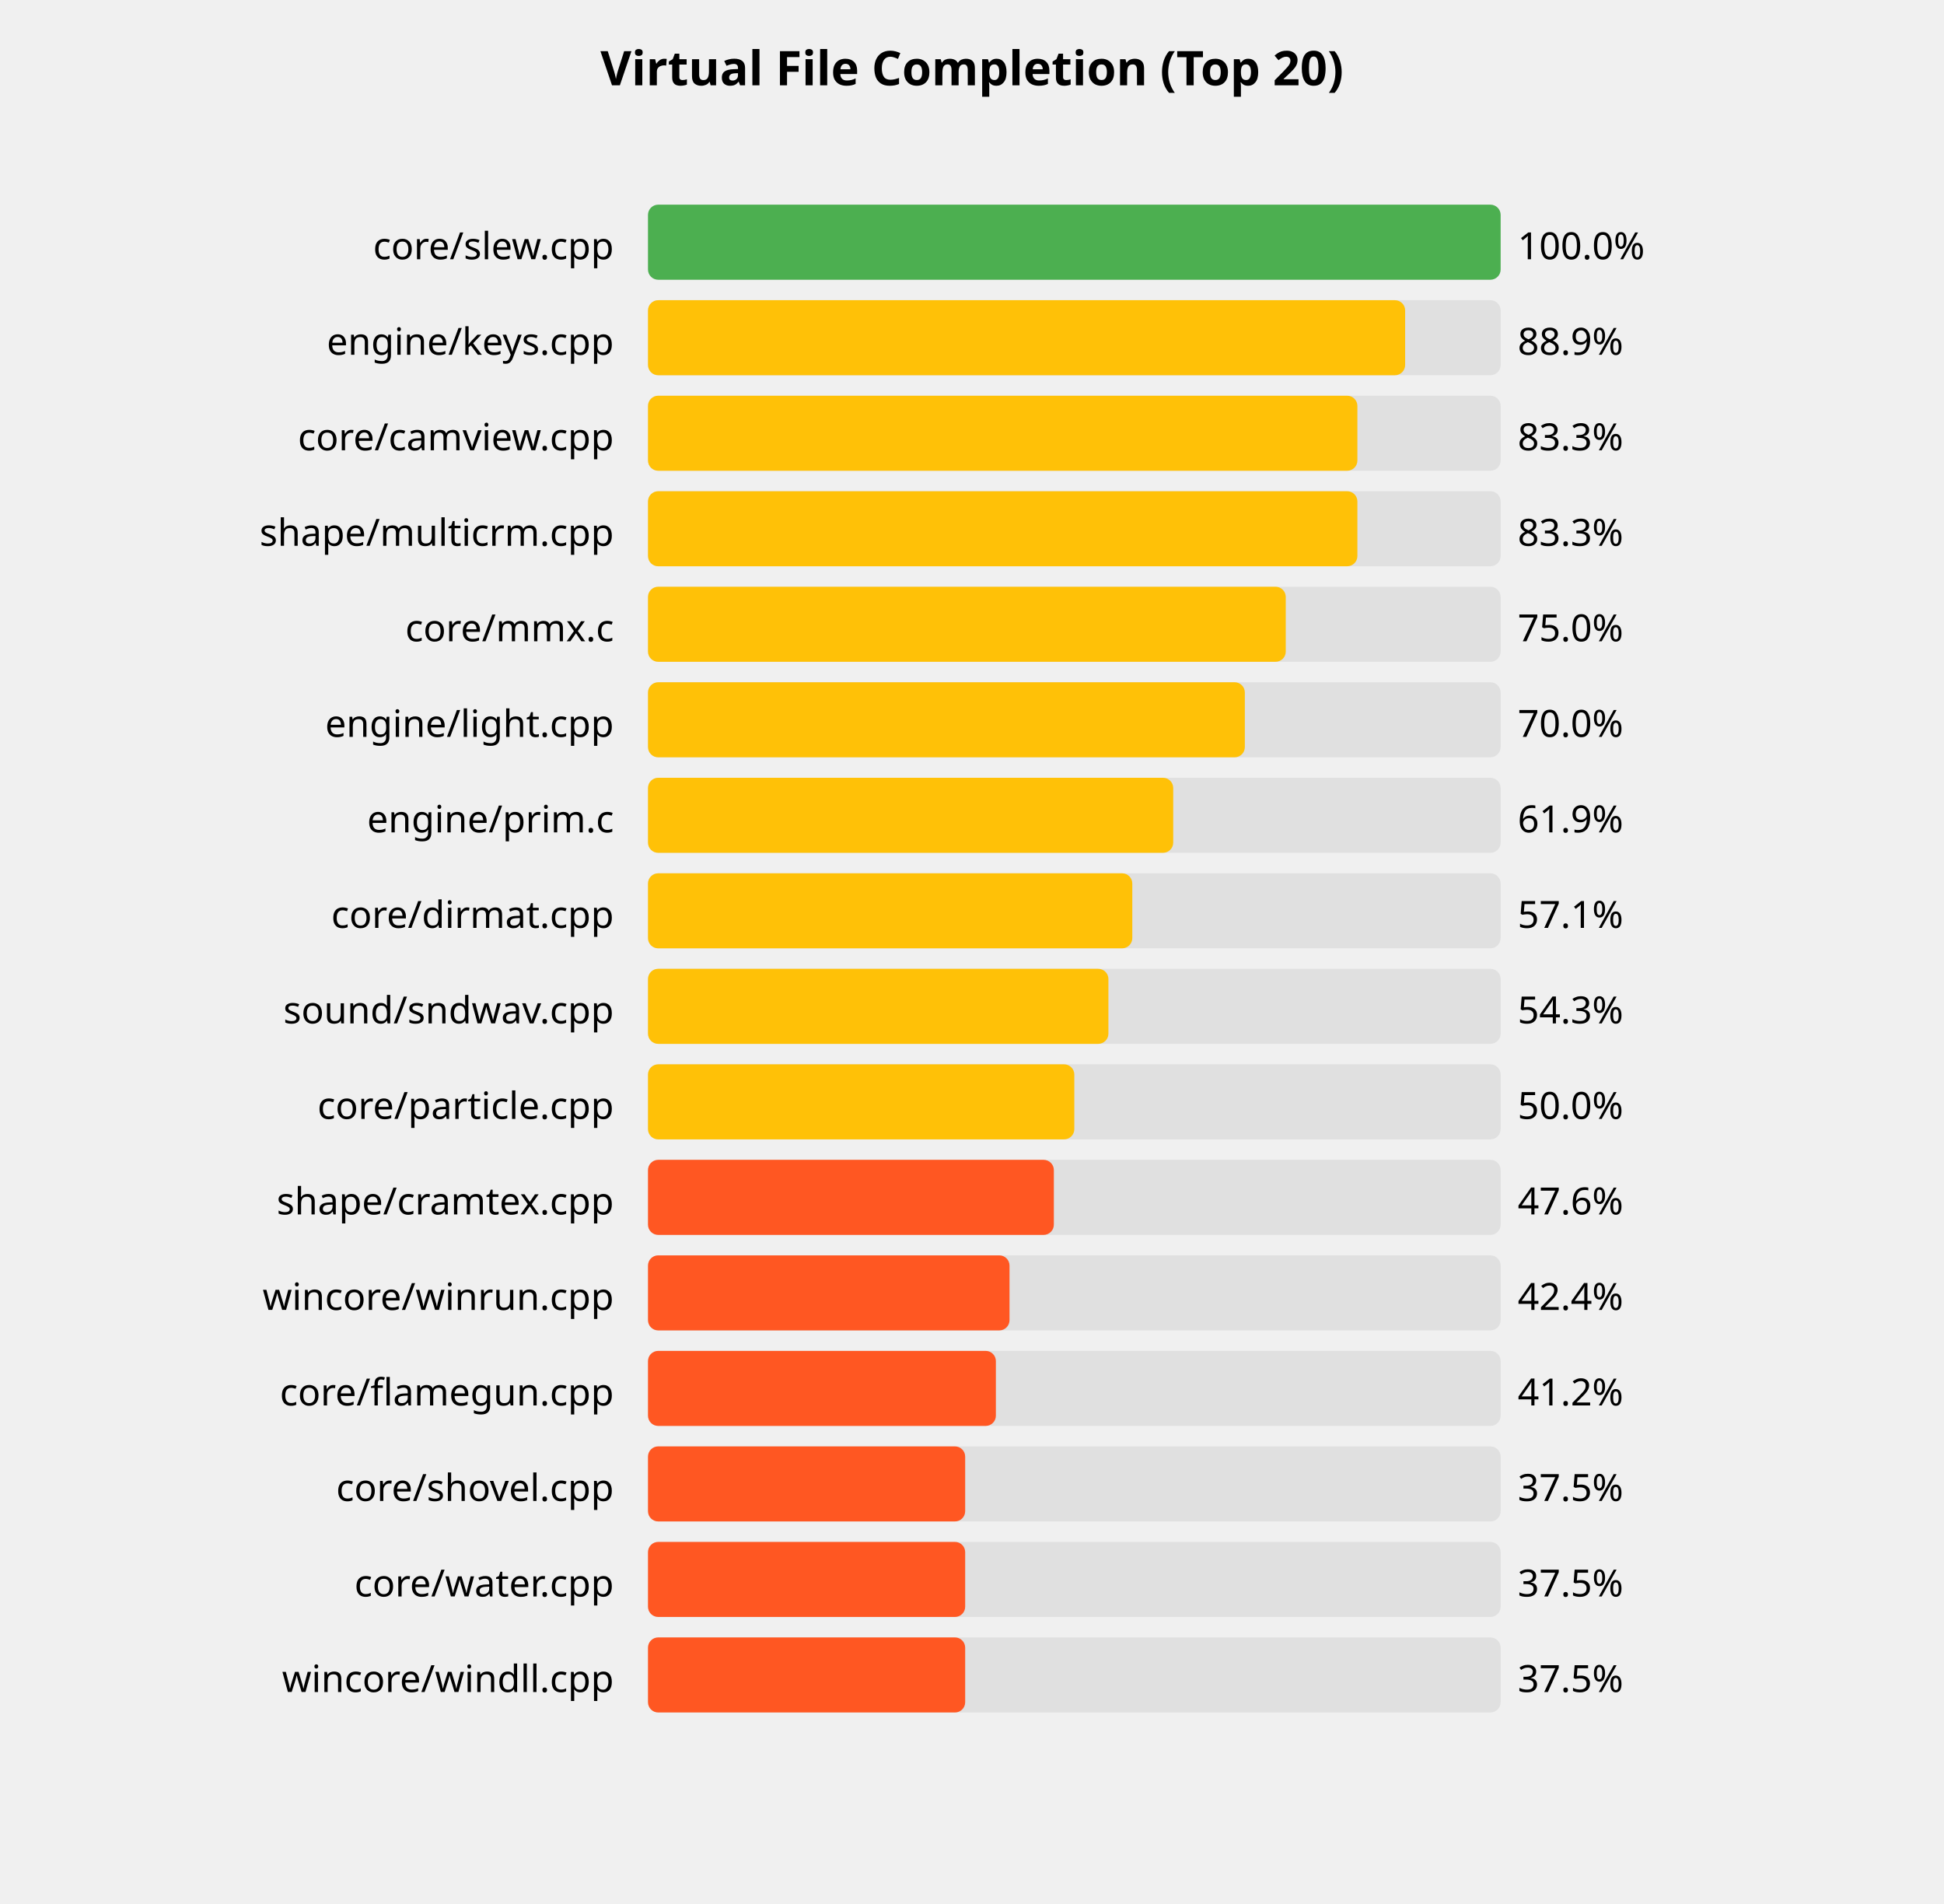
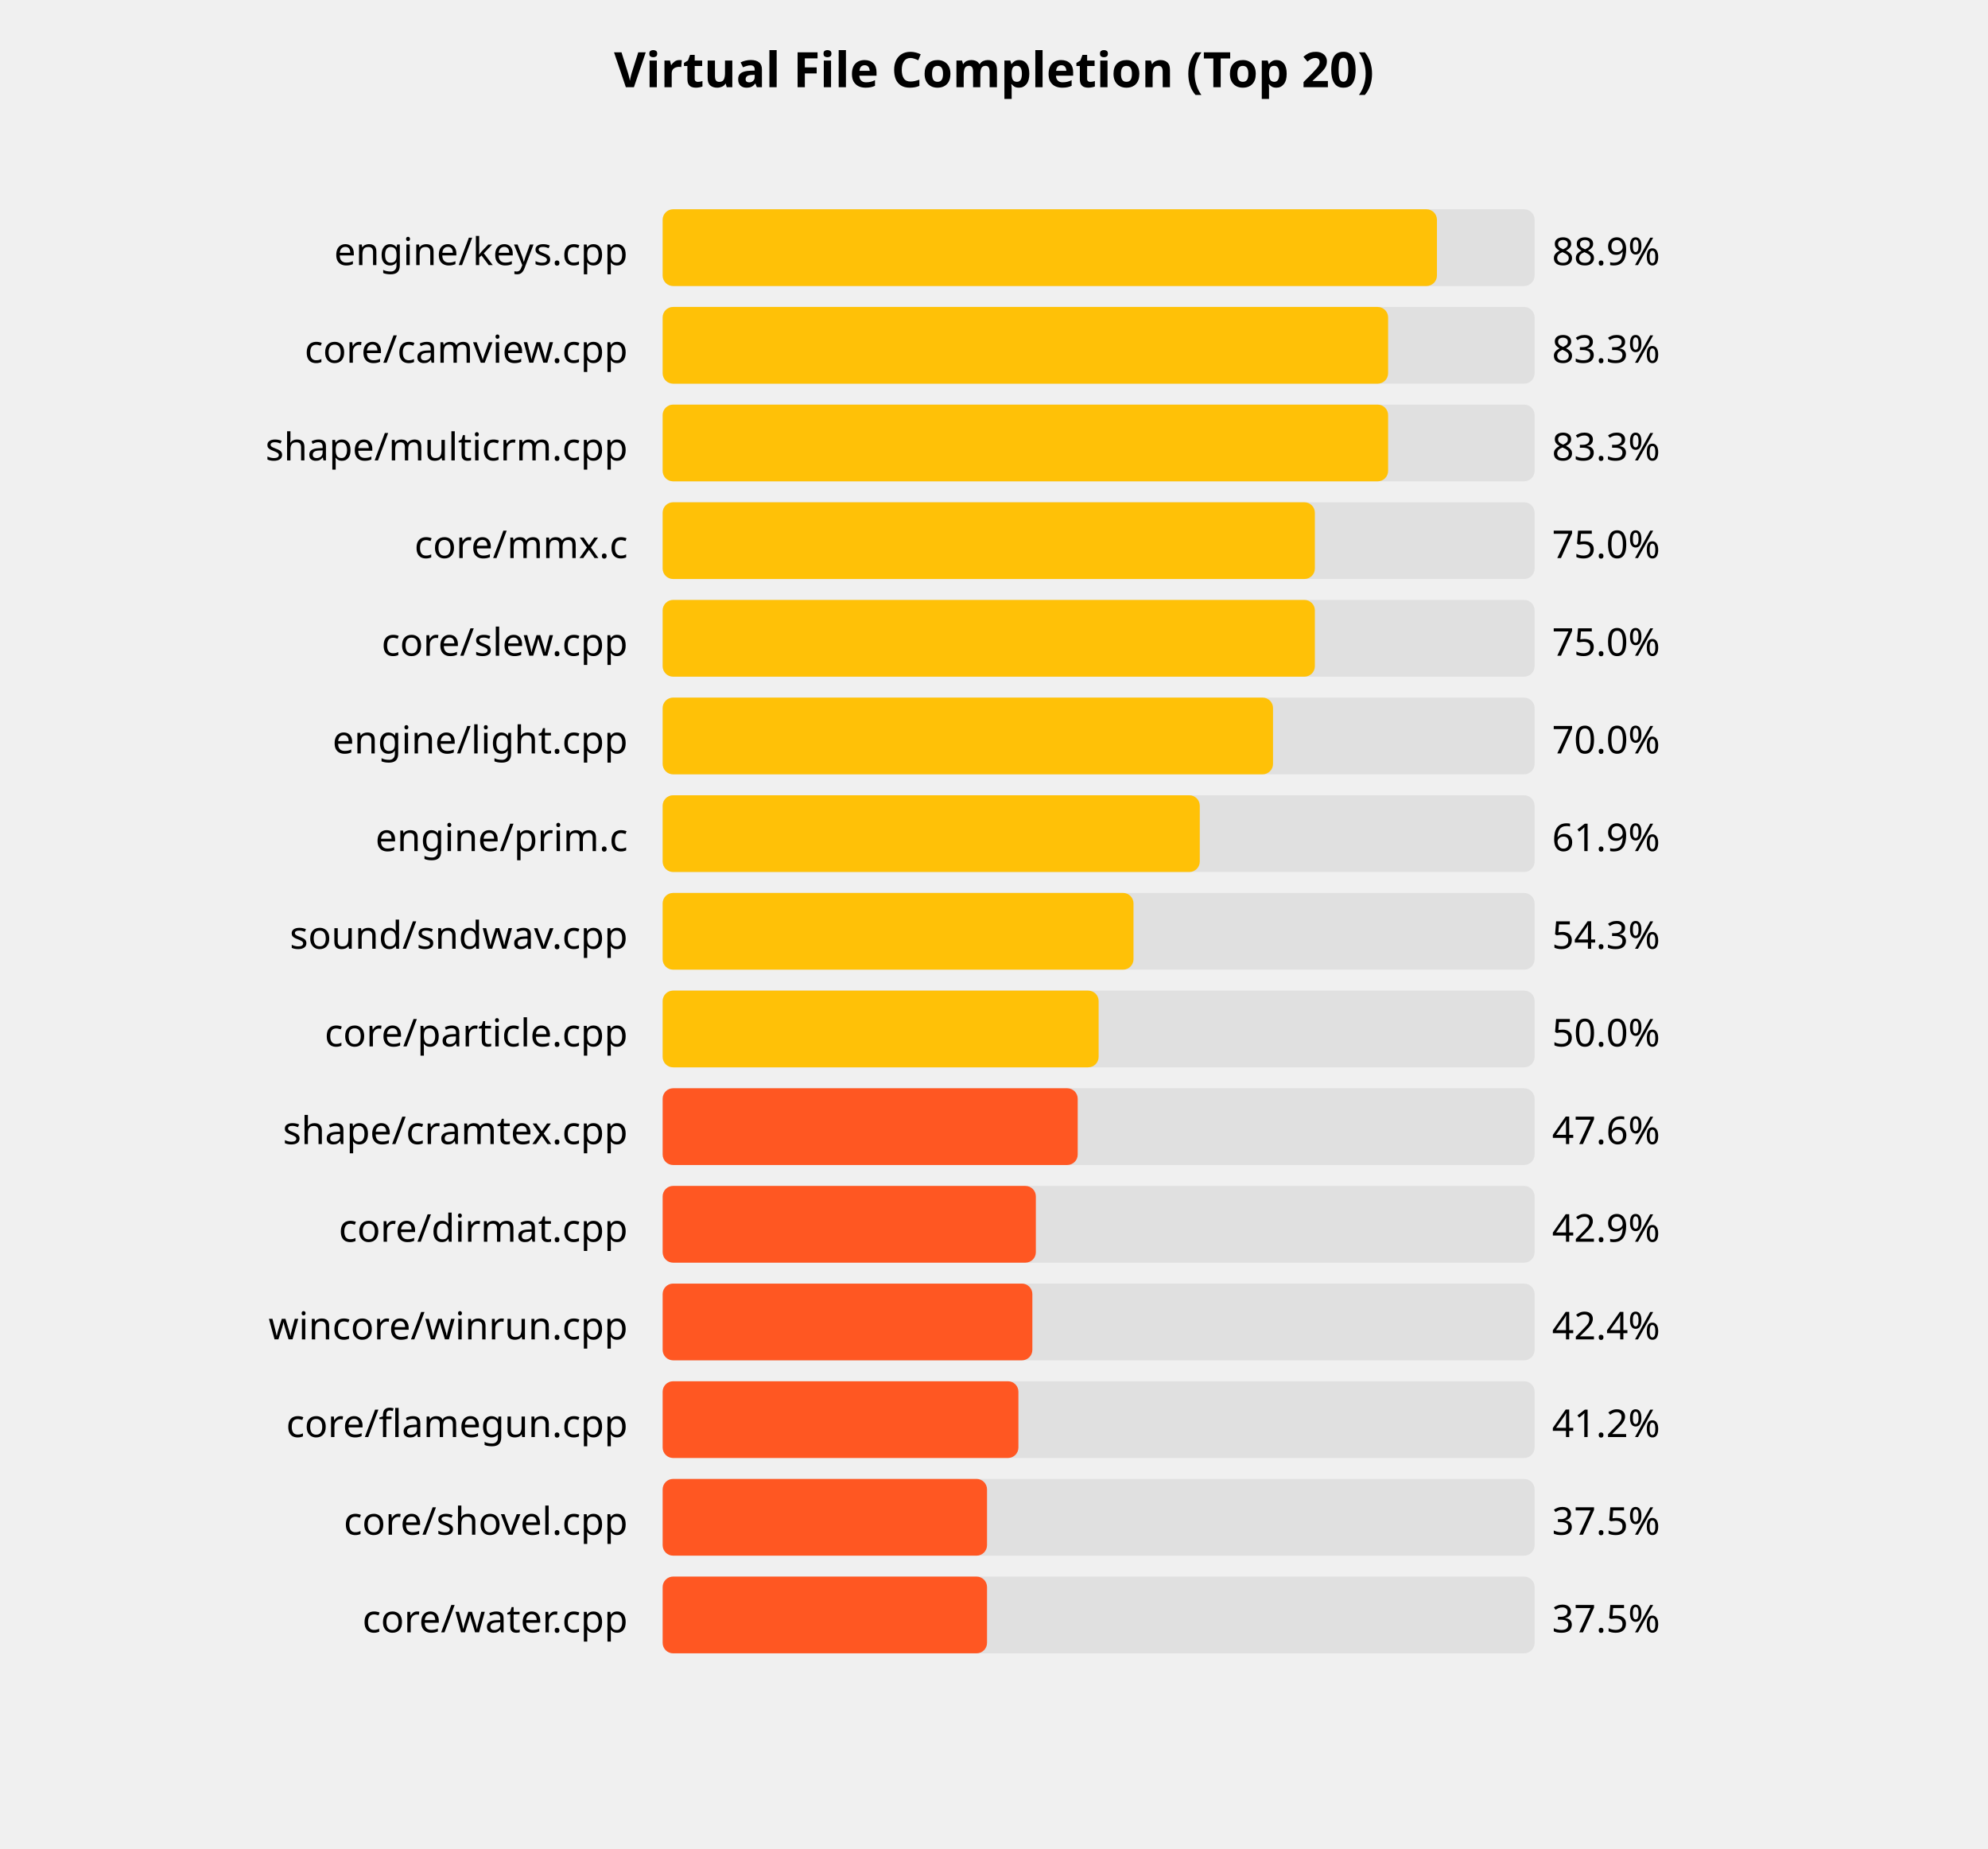
- <svg xmlns="http://www.w3.org/2000/svg" width="570" height="558" viewBox="0 0 570 558">
+ <svg xmlns="http://www.w3.org/2000/svg" width="570" height="530" viewBox="0 0 570 530">
  <style>
    .title { font: bold 14px sans-serif; }
    .label { font: 11px sans-serif; }
    .value { font: bold 11px sans-serif; fill: white; }
    .percent { font: 11px sans-serif; }
  </style>
  <rect width="100%%" height="100%%" fill="white" />
  <text x="285" y="25" class="title" text-anchor="middle">Virtual File Completion (Top 20)</text>
-   <text x="180" y="76" class="label" text-anchor="end">core/slew.cpp</text>
+   <text x="180" y="76" class="label" text-anchor="end">engine/keys.cpp</text>
  <rect x="190" y="60" width="250" height="22" fill="#E0E0E0" rx="3" />
-   <rect x="190" y="60" width="250" height="22" fill="#4CAF50" rx="3" />
-   <text x="445" y="76" class="percent">100.0%</text>
-   <text x="180" y="104" class="label" text-anchor="end">engine/keys.cpp</text>
+   <rect x="190" y="60" width="222" height="22" fill="#FFC107" rx="3" />
+   <text x="445" y="76" class="percent">88.9%</text>
+   <text x="180" y="104" class="label" text-anchor="end">core/camview.cpp</text>
  <rect x="190" y="88" width="250" height="22" fill="#E0E0E0" rx="3" />
-   <rect x="190" y="88" width="222" height="22" fill="#FFC107" rx="3" />
-   <text x="445" y="104" class="percent">88.9%</text>
-   <text x="180" y="132" class="label" text-anchor="end">core/camview.cpp</text>
+   <rect x="190" y="88" width="208" height="22" fill="#FFC107" rx="3" />
+   <text x="445" y="104" class="percent">83.3%</text>
+   <text x="180" y="132" class="label" text-anchor="end">shape/multicrm.cpp</text>
  <rect x="190" y="116" width="250" height="22" fill="#E0E0E0" rx="3" />
  <rect x="190" y="116" width="208" height="22" fill="#FFC107" rx="3" />
  <text x="445" y="132" class="percent">83.3%</text>
-   <text x="180" y="160" class="label" text-anchor="end">shape/multicrm.cpp</text>
+   <text x="180" y="160" class="label" text-anchor="end">core/mmx.c</text>
  <rect x="190" y="144" width="250" height="22" fill="#E0E0E0" rx="3" />
-   <rect x="190" y="144" width="208" height="22" fill="#FFC107" rx="3" />
-   <text x="445" y="160" class="percent">83.3%</text>
-   <text x="180" y="188" class="label" text-anchor="end">core/mmx.c</text>
+   <rect x="190" y="144" width="187" height="22" fill="#FFC107" rx="3" />
+   <text x="445" y="160" class="percent">75.0%</text>
+   <text x="180" y="188" class="label" text-anchor="end">core/slew.cpp</text>
  <rect x="190" y="172" width="250" height="22" fill="#E0E0E0" rx="3" />
  <rect x="190" y="172" width="187" height="22" fill="#FFC107" rx="3" />
  <text x="445" y="188" class="percent">75.0%</text>
  <text x="180" y="216" class="label" text-anchor="end">engine/light.cpp</text>
  <rect x="190" y="200" width="250" height="22" fill="#E0E0E0" rx="3" />
  <rect x="190" y="200" width="175" height="22" fill="#FFC107" rx="3" />
  <text x="445" y="216" class="percent">70.0%</text>
  <text x="180" y="244" class="label" text-anchor="end">engine/prim.c</text>
  <rect x="190" y="228" width="250" height="22" fill="#E0E0E0" rx="3" />
  <rect x="190" y="228" width="154" height="22" fill="#FFC107" rx="3" />
  <text x="445" y="244" class="percent">61.9%</text>
-   <text x="180" y="272" class="label" text-anchor="end">core/dirmat.cpp</text>
+   <text x="180" y="272" class="label" text-anchor="end">sound/sndwav.cpp</text>
  <rect x="190" y="256" width="250" height="22" fill="#E0E0E0" rx="3" />
-   <rect x="190" y="256" width="142" height="22" fill="#FFC107" rx="3" />
-   <text x="445" y="272" class="percent">57.1%</text>
-   <text x="180" y="300" class="label" text-anchor="end">sound/sndwav.cpp</text>
+   <rect x="190" y="256" width="135" height="22" fill="#FFC107" rx="3" />
+   <text x="445" y="272" class="percent">54.3%</text>
+   <text x="180" y="300" class="label" text-anchor="end">core/particle.cpp</text>
  <rect x="190" y="284" width="250" height="22" fill="#E0E0E0" rx="3" />
-   <rect x="190" y="284" width="135" height="22" fill="#FFC107" rx="3" />
-   <text x="445" y="300" class="percent">54.3%</text>
-   <text x="180" y="328" class="label" text-anchor="end">core/particle.cpp</text>
+   <rect x="190" y="284" width="125" height="22" fill="#FFC107" rx="3" />
+   <text x="445" y="300" class="percent">50.0%</text>
+   <text x="180" y="328" class="label" text-anchor="end">shape/cramtex.cpp</text>
  <rect x="190" y="312" width="250" height="22" fill="#E0E0E0" rx="3" />
-   <rect x="190" y="312" width="125" height="22" fill="#FFC107" rx="3" />
-   <text x="445" y="328" class="percent">50.0%</text>
-   <text x="180" y="356" class="label" text-anchor="end">shape/cramtex.cpp</text>
+   <rect x="190" y="312" width="119" height="22" fill="#FF5722" rx="3" />
+   <text x="445" y="328" class="percent">47.6%</text>
+   <text x="180" y="356" class="label" text-anchor="end">core/dirmat.cpp</text>
  <rect x="190" y="340" width="250" height="22" fill="#E0E0E0" rx="3" />
-   <rect x="190" y="340" width="119" height="22" fill="#FF5722" rx="3" />
-   <text x="445" y="356" class="percent">47.6%</text>
+   <rect x="190" y="340" width="107" height="22" fill="#FF5722" rx="3" />
+   <text x="445" y="356" class="percent">42.9%</text>
  <text x="180" y="384" class="label" text-anchor="end">wincore/winrun.cpp</text>
  <rect x="190" y="368" width="250" height="22" fill="#E0E0E0" rx="3" />
  <rect x="190" y="368" width="106" height="22" fill="#FF5722" rx="3" />
  <text x="445" y="384" class="percent">42.4%</text>
  <text x="180" y="412" class="label" text-anchor="end">core/flamegun.cpp</text>
  <rect x="190" y="396" width="250" height="22" fill="#E0E0E0" rx="3" />
  <rect x="190" y="396" width="102" height="22" fill="#FF5722" rx="3" />
  <text x="445" y="412" class="percent">41.2%</text>
  <text x="180" y="440" class="label" text-anchor="end">core/shovel.cpp</text>
  <rect x="190" y="424" width="250" height="22" fill="#E0E0E0" rx="3" />
  <rect x="190" y="424" width="93" height="22" fill="#FF5722" rx="3" />
  <text x="445" y="440" class="percent">37.5%</text>
  <text x="180" y="468" class="label" text-anchor="end">core/water.cpp</text>
  <rect x="190" y="452" width="250" height="22" fill="#E0E0E0" rx="3" />
  <rect x="190" y="452" width="93" height="22" fill="#FF5722" rx="3" />
  <text x="445" y="468" class="percent">37.5%</text>
-   <text x="180" y="496" class="label" text-anchor="end">wincore/windll.cpp</text>
-   <rect x="190" y="480" width="250" height="22" fill="#E0E0E0" rx="3" />
-   <rect x="190" y="480" width="93" height="22" fill="#FF5722" rx="3" />
-   <text x="445" y="496" class="percent">37.5%</text>
</svg>
